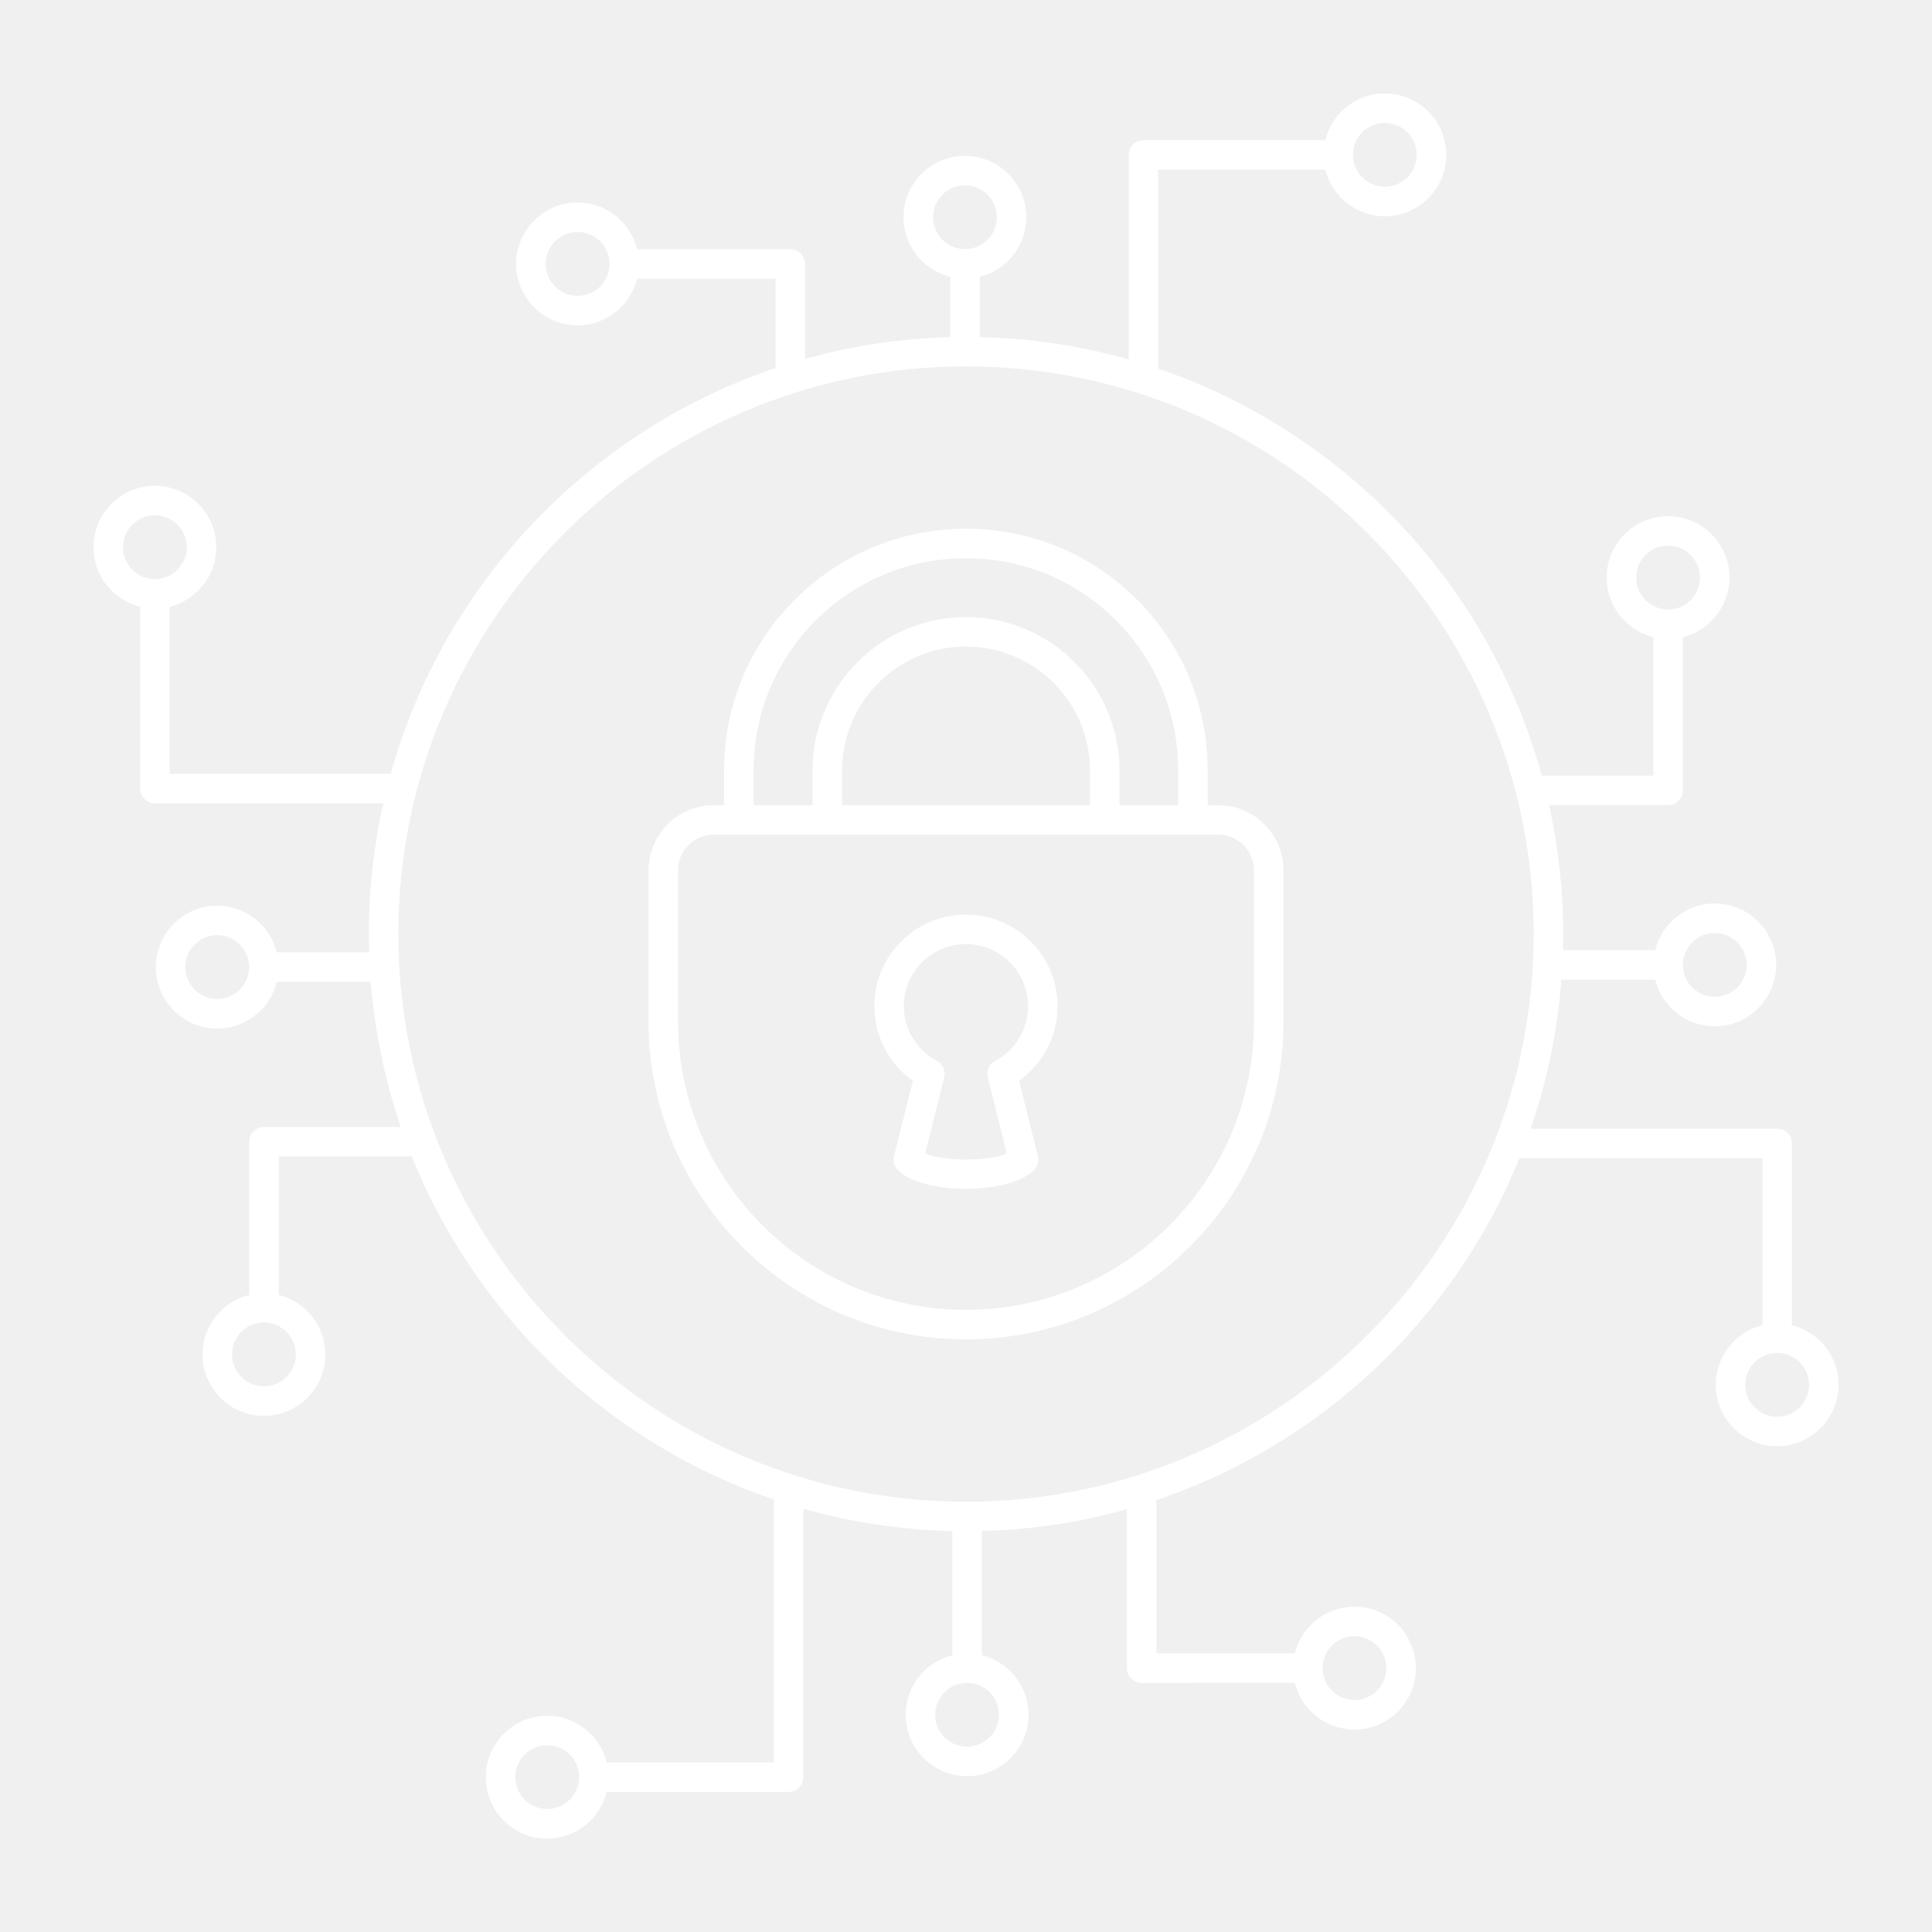
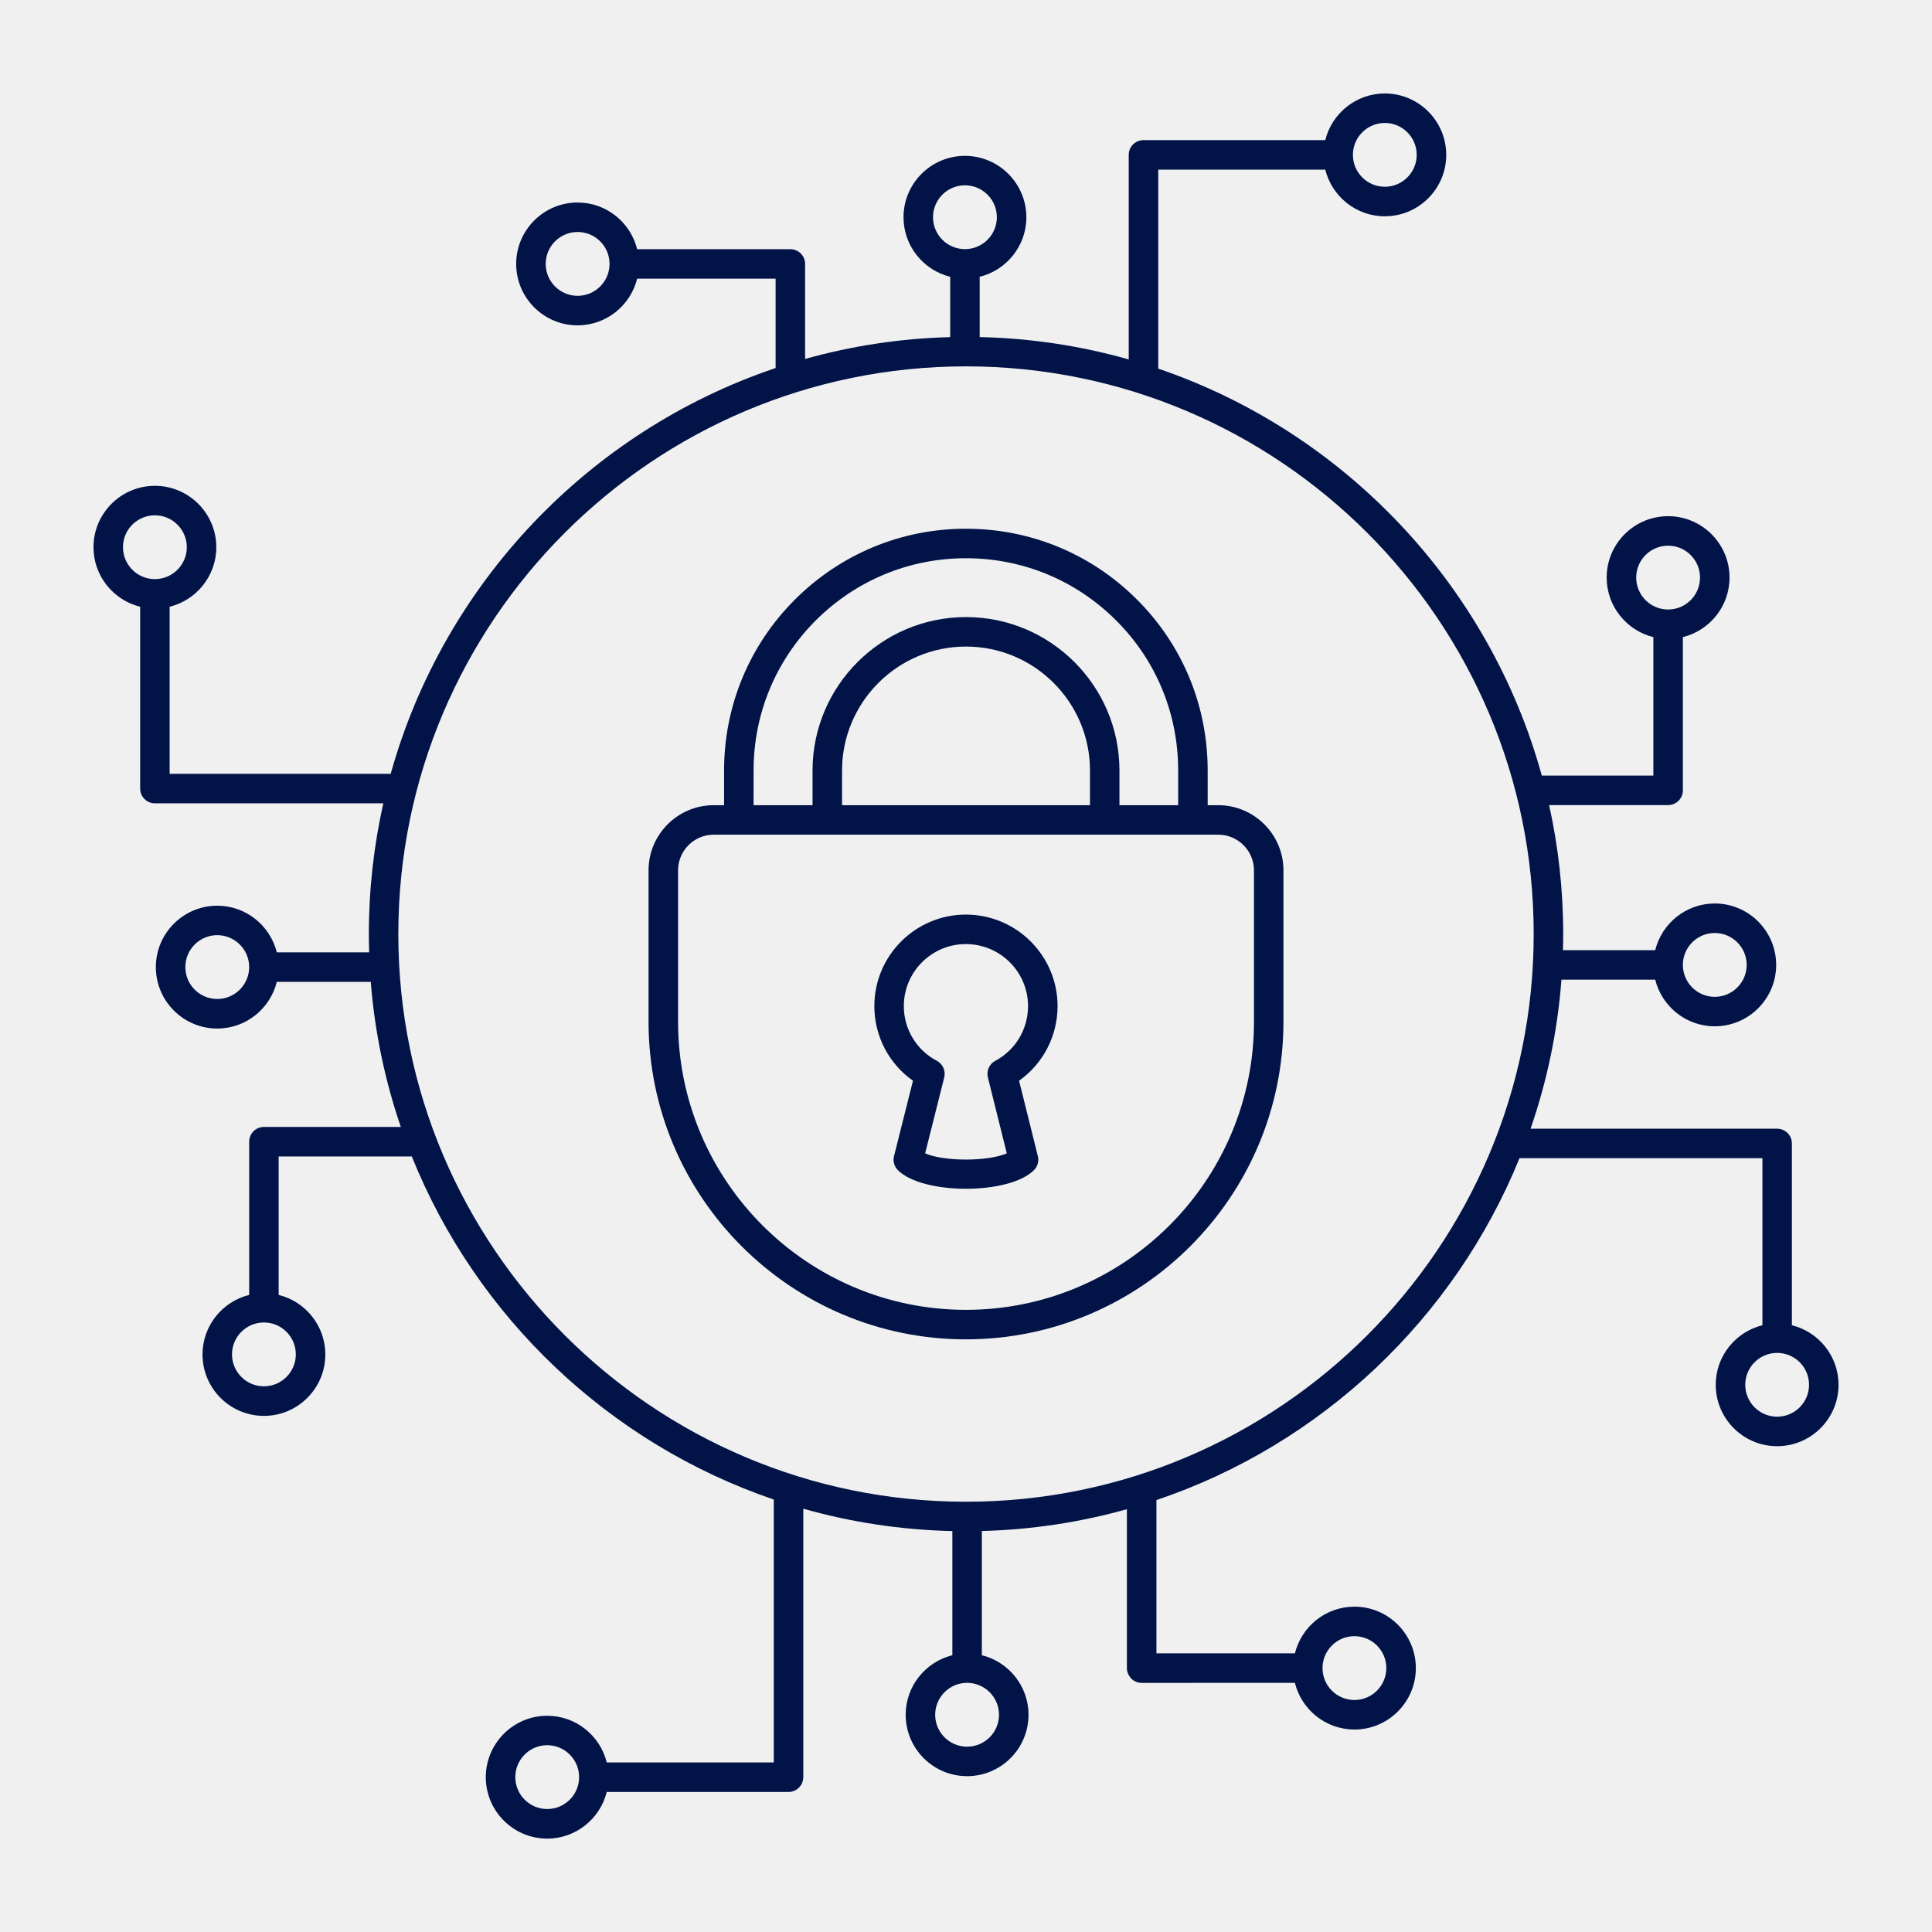
- <svg xmlns="http://www.w3.org/2000/svg" height="100px" width="100px" fill="#fff" version="1.1" x="0px" y="0px" viewBox="206 206 100 100" enable-background="new 206 206 100 100" xml:space="preserve">
+ <svg xmlns="http://www.w3.org/2000/svg" height="100px" width="100px" fill="#011347" version="1.1" x="0px" y="0px" viewBox="206 206 100 100" enable-background="new 206 206 100 100" xml:space="preserve">
  <g>
    <path d="M269.054,247.677h-0.545v-1.794c0-3.354-1.3-6.497-3.658-8.849c-2.364-2.365-5.509-3.667-8.857-3.667   c-3.335,0-6.478,1.302-8.85,3.667c-2.364,2.365-3.666,5.508-3.666,8.849v1.794h-0.537c-1.859,0-3.372,1.513-3.372,3.372v7.837   c0,9.063,7.368,16.438,16.424,16.438c9.064,0,16.438-7.375,16.438-16.438v-7.837C272.432,249.19,270.916,247.677,269.054,247.677z    M245.005,245.883c0-2.934,1.143-5.692,3.217-7.769c2.083-2.077,4.843-3.22,7.771-3.22c2.94,0,5.702,1.143,7.778,3.22   c2.071,2.064,3.211,4.823,3.211,7.769v1.794h-3.039v-1.794c0-4.38-3.563-7.943-7.943-7.943c-4.379,0-7.943,3.563-7.943,7.943v1.794   h-3.053L245.005,245.883L245.005,245.883z M249.584,247.677v-1.794c0-3.539,2.878-6.417,6.417-6.417   c3.538,0,6.417,2.879,6.417,6.417v1.794H249.584z M270.906,258.886c0,8.223-6.689,14.911-14.912,14.911   c-8.214,0-14.897-6.688-14.897-14.911v-7.837c0-1.018,0.828-1.846,1.845-1.846h1.276c0.016,0,0.033,0,0.048,0h23.456   c0.016,0,0.032,0,0.049,0h1.283c1.021,0,1.852,0.828,1.852,1.846V258.886z" />
    <path d="M260.739,258.075c0-2.611-2.13-4.736-4.747-4.736c-2.611,0-4.736,2.125-4.736,4.736c0,1.554,0.753,2.986,2,3.863   l-0.982,3.904c-0.065,0.261,0.011,0.535,0.201,0.726c0.642,0.641,2.082,0.963,3.521,0.963c1.441,0,2.88-0.322,3.522-0.963   c0.189-0.188,0.267-0.464,0.201-0.725l-0.972-3.906C259.989,261.058,260.739,259.627,260.739,258.075z M257.516,260.908   c-0.31,0.164-0.468,0.519-0.383,0.858l0.979,3.931c-0.975,0.429-3.251,0.429-4.227,0.001l0.988-3.93   c0.086-0.342-0.073-0.698-0.385-0.862c-1.052-0.554-1.706-1.639-1.706-2.831c0-1.77,1.439-3.21,3.209-3.21   c1.776,0,3.22,1.44,3.22,3.21C259.212,259.266,258.563,260.352,257.516,260.908z" />
    <path d="M298.748,274.594v-9.41c0-0.421-0.342-0.762-0.764-0.762h-12.762c0.847-2.448,1.395-5.034,1.598-7.714h4.854   c0.344,1.383,1.594,2.413,3.082,2.413c1.753,0,3.178-1.426,3.178-3.178c0-1.753-1.425-3.179-3.178-3.179   c-1.489,0-2.739,1.031-3.082,2.417h-4.775c0.008-0.278,0.012-0.556,0.012-0.835c0-2.291-0.253-4.524-0.729-6.675h6.16   c0.422,0,0.763-0.342,0.763-0.763v-7.931c1.385-0.343,2.415-1.593,2.415-3.082c0-1.753-1.427-3.178-3.179-3.178   c-1.753,0-3.18,1.425-3.18,3.178c0,1.489,1.031,2.739,2.417,3.083v7.167h-5.774c-2.721-9.873-10.225-17.783-19.854-21.065v-10.3   h8.646c0.344,1.384,1.594,2.415,3.081,2.415c1.754,0,3.18-1.426,3.18-3.179c0-1.752-1.427-3.178-3.18-3.178   c-1.487,0-2.737,1.03-3.081,2.414h-9.41c-0.422,0-0.763,0.342-0.763,0.763v10.589c-2.462-0.698-5.047-1.097-7.715-1.157v-3.12   c1.385-0.343,2.416-1.593,2.416-3.082c0-1.752-1.427-3.178-3.179-3.178c-1.753,0-3.179,1.426-3.179,3.178   c0,1.489,1.031,2.739,2.416,3.082v3.122c-2.595,0.067-5.111,0.458-7.51,1.13v-4.918c0-0.421-0.342-0.763-0.764-0.763h-7.929   c-0.343-1.385-1.593-2.416-3.083-2.416c-1.753,0-3.179,1.426-3.179,3.179c0,1.752,1.426,3.179,3.179,3.179   c1.489,0,2.739-1.031,3.083-2.416h7.166v4.625c-9.644,3.252-17.172,11.142-19.922,21.003h-11.443v-8.646   c1.385-0.343,2.416-1.593,2.416-3.082c0-1.752-1.426-3.178-3.179-3.178c-1.752,0-3.178,1.426-3.178,3.178   c0,1.489,1.031,2.738,2.415,3.082v9.409c0,0.422,0.342,0.764,0.763,0.764h11.824c-0.489,2.179-0.749,4.444-0.749,6.769   c0,0.316,0.006,0.631,0.016,0.945h-4.781c-0.344-1.384-1.593-2.414-3.082-2.414c-1.752,0-3.178,1.426-3.178,3.178   c0,1.754,1.425,3.18,3.178,3.18c1.49,0,2.739-1.03,3.082-2.415h4.863c0.208,2.606,0.74,5.122,1.556,7.508h-7.085   c-0.421,0-0.763,0.342-0.763,0.764v7.931c-1.385,0.342-2.416,1.592-2.416,3.082c0,1.752,1.426,3.179,3.179,3.179   s3.178-1.427,3.178-3.179c0-1.49-1.031-2.74-2.416-3.082v-7.167h6.891c3.348,8.314,10.209,14.851,18.737,17.758v13.608h-8.646   c-0.343-1.386-1.593-2.416-3.082-2.416c-1.752,0-3.178,1.427-3.178,3.179c0,1.753,1.426,3.179,3.178,3.179   c1.488,0,2.738-1.03,3.082-2.414h9.409c0.422,0,0.764-0.344,0.764-0.766V284.09c2.461,0.698,5.048,1.098,7.716,1.158v6.426   c-1.384,0.343-2.416,1.594-2.416,3.082c0,1.753,1.426,3.178,3.179,3.178c1.752,0,3.179-1.425,3.179-3.178   c0-1.489-1.031-2.739-2.416-3.082v-6.429c2.594-0.067,5.109-0.457,7.508-1.129v8.225c0,0.181,0.066,0.346,0.174,0.478   c0.017,0.021,0.032,0.044,0.051,0.063c0.144,0.143,0.338,0.224,0.54,0.224l0,0l7.93-0.002c0.344,1.385,1.593,2.416,3.083,2.416   c1.752,0,3.178-1.427,3.178-3.179c0-1.753-1.426-3.18-3.178-3.18c-1.489,0-2.739,1.031-3.082,2.416h-7.167v-7.933   c8.538-2.879,15.418-9.396,18.792-17.696h12.574v8.646c-1.386,0.343-2.417,1.593-2.417,3.081c0,1.754,1.427,3.18,3.179,3.18   c1.753,0,3.178-1.427,3.178-3.18C301.162,276.188,300.133,274.938,298.748,274.594z M294.756,254.292   c0.911,0,1.652,0.741,1.652,1.652s-0.741,1.652-1.652,1.652c-0.908,0-1.648-0.738-1.652-1.647c0-0.001,0.001-0.003,0.001-0.004   c0-0.002-0.001-0.004-0.001-0.005C293.107,255.03,293.846,254.292,294.756,254.292z M290.689,235.896   c0-0.911,0.741-1.652,1.652-1.652s1.652,0.741,1.652,1.652s-0.741,1.652-1.652,1.652S290.689,236.807,290.689,235.896z    M235.897,221.312c-0.911,0-1.652-0.742-1.652-1.652c0-0.911,0.741-1.653,1.652-1.653c0.911,0,1.653,0.741,1.653,1.653   C237.55,220.57,236.808,221.312,235.897,221.312z M212.365,234.323c0-0.911,0.741-1.651,1.651-1.651   c0.912,0,1.653,0.741,1.653,1.651c0,0.911-0.741,1.652-1.653,1.652C213.106,235.975,212.365,235.234,212.365,234.323z    M221.312,276.104c0,0.91-0.741,1.651-1.652,1.651s-1.652-0.741-1.652-1.651c0-0.911,0.741-1.653,1.652-1.653   S221.312,275.192,221.312,276.104z M234.323,299.635c-0.911,0-1.651-0.741-1.651-1.651c0-0.911,0.74-1.653,1.651-1.653   s1.652,0.742,1.652,1.653C235.976,298.894,235.235,299.635,234.323,299.635z M277.677,212.364c0.911,0,1.651,0.741,1.651,1.651   c0,0.911-0.74,1.652-1.651,1.652c-0.91,0-1.651-0.741-1.651-1.652C276.026,213.105,276.767,212.364,277.677,212.364z    M254.293,217.243c0-0.911,0.741-1.652,1.653-1.652c0.911,0,1.651,0.741,1.651,1.652s-0.74,1.652-1.651,1.652   C255.034,218.896,254.293,218.155,254.293,217.243z M217.244,257.708c-0.91,0-1.651-0.741-1.651-1.653   c0-0.91,0.741-1.651,1.651-1.651c0.911,0,1.653,0.741,1.653,1.651C218.897,256.967,218.155,257.708,217.244,257.708z    M257.709,294.756c0,0.911-0.741,1.652-1.653,1.652c-0.911,0-1.652-0.741-1.652-1.652c0-0.909,0.739-1.649,1.648-1.652   c0.001,0,0.002,0,0.003,0c0.002,0,0.003,0,0.004,0C256.969,293.106,257.709,293.846,257.709,294.756z M276.104,290.688   c0.911,0,1.652,0.741,1.652,1.652s-0.741,1.652-1.652,1.652c-0.91,0-1.651-0.741-1.651-1.652S275.194,290.688,276.104,290.688z    M256.001,283.73c-16.202,0-29.384-13.182-29.384-29.384c0-16.202,13.182-29.383,29.384-29.383   c16.203,0,29.383,13.181,29.383,29.383C285.384,270.549,272.203,283.73,256.001,283.73z M297.985,279.328   c-0.911,0-1.652-0.741-1.652-1.652c0-0.909,0.741-1.65,1.652-1.65s1.651,0.741,1.651,1.65   C299.637,278.587,298.896,279.328,297.985,279.328z" />
  </g>
</svg>
